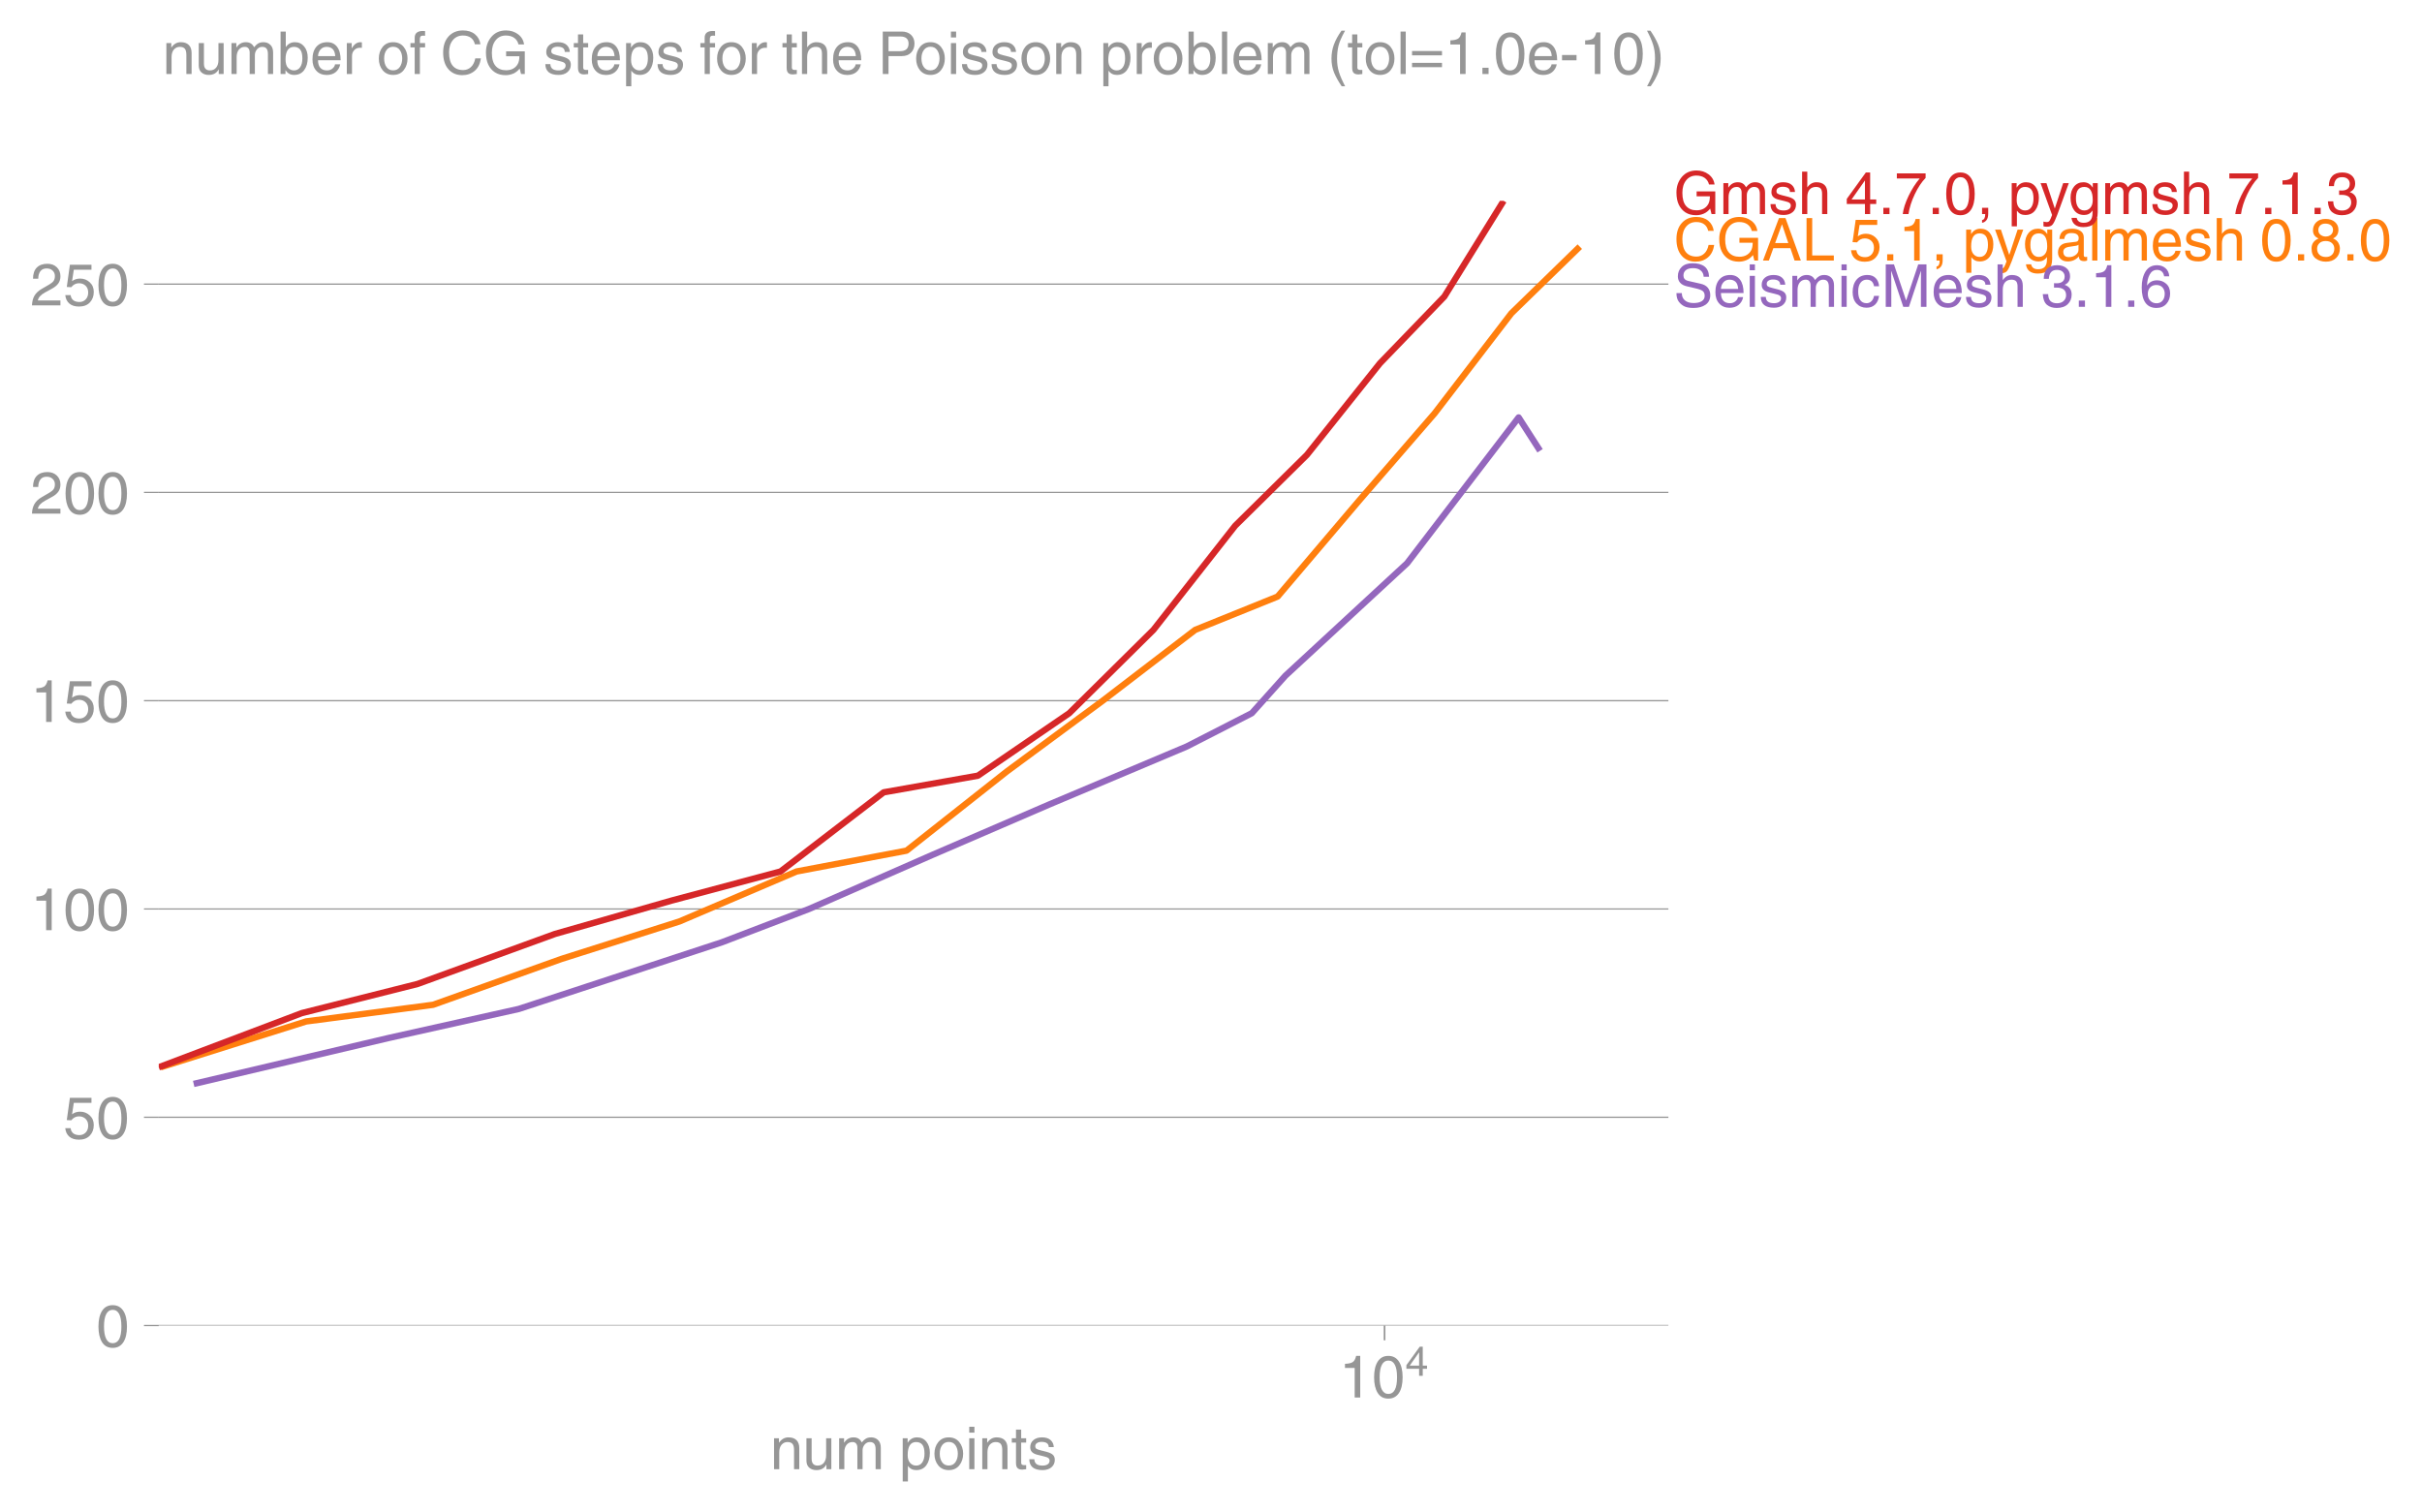
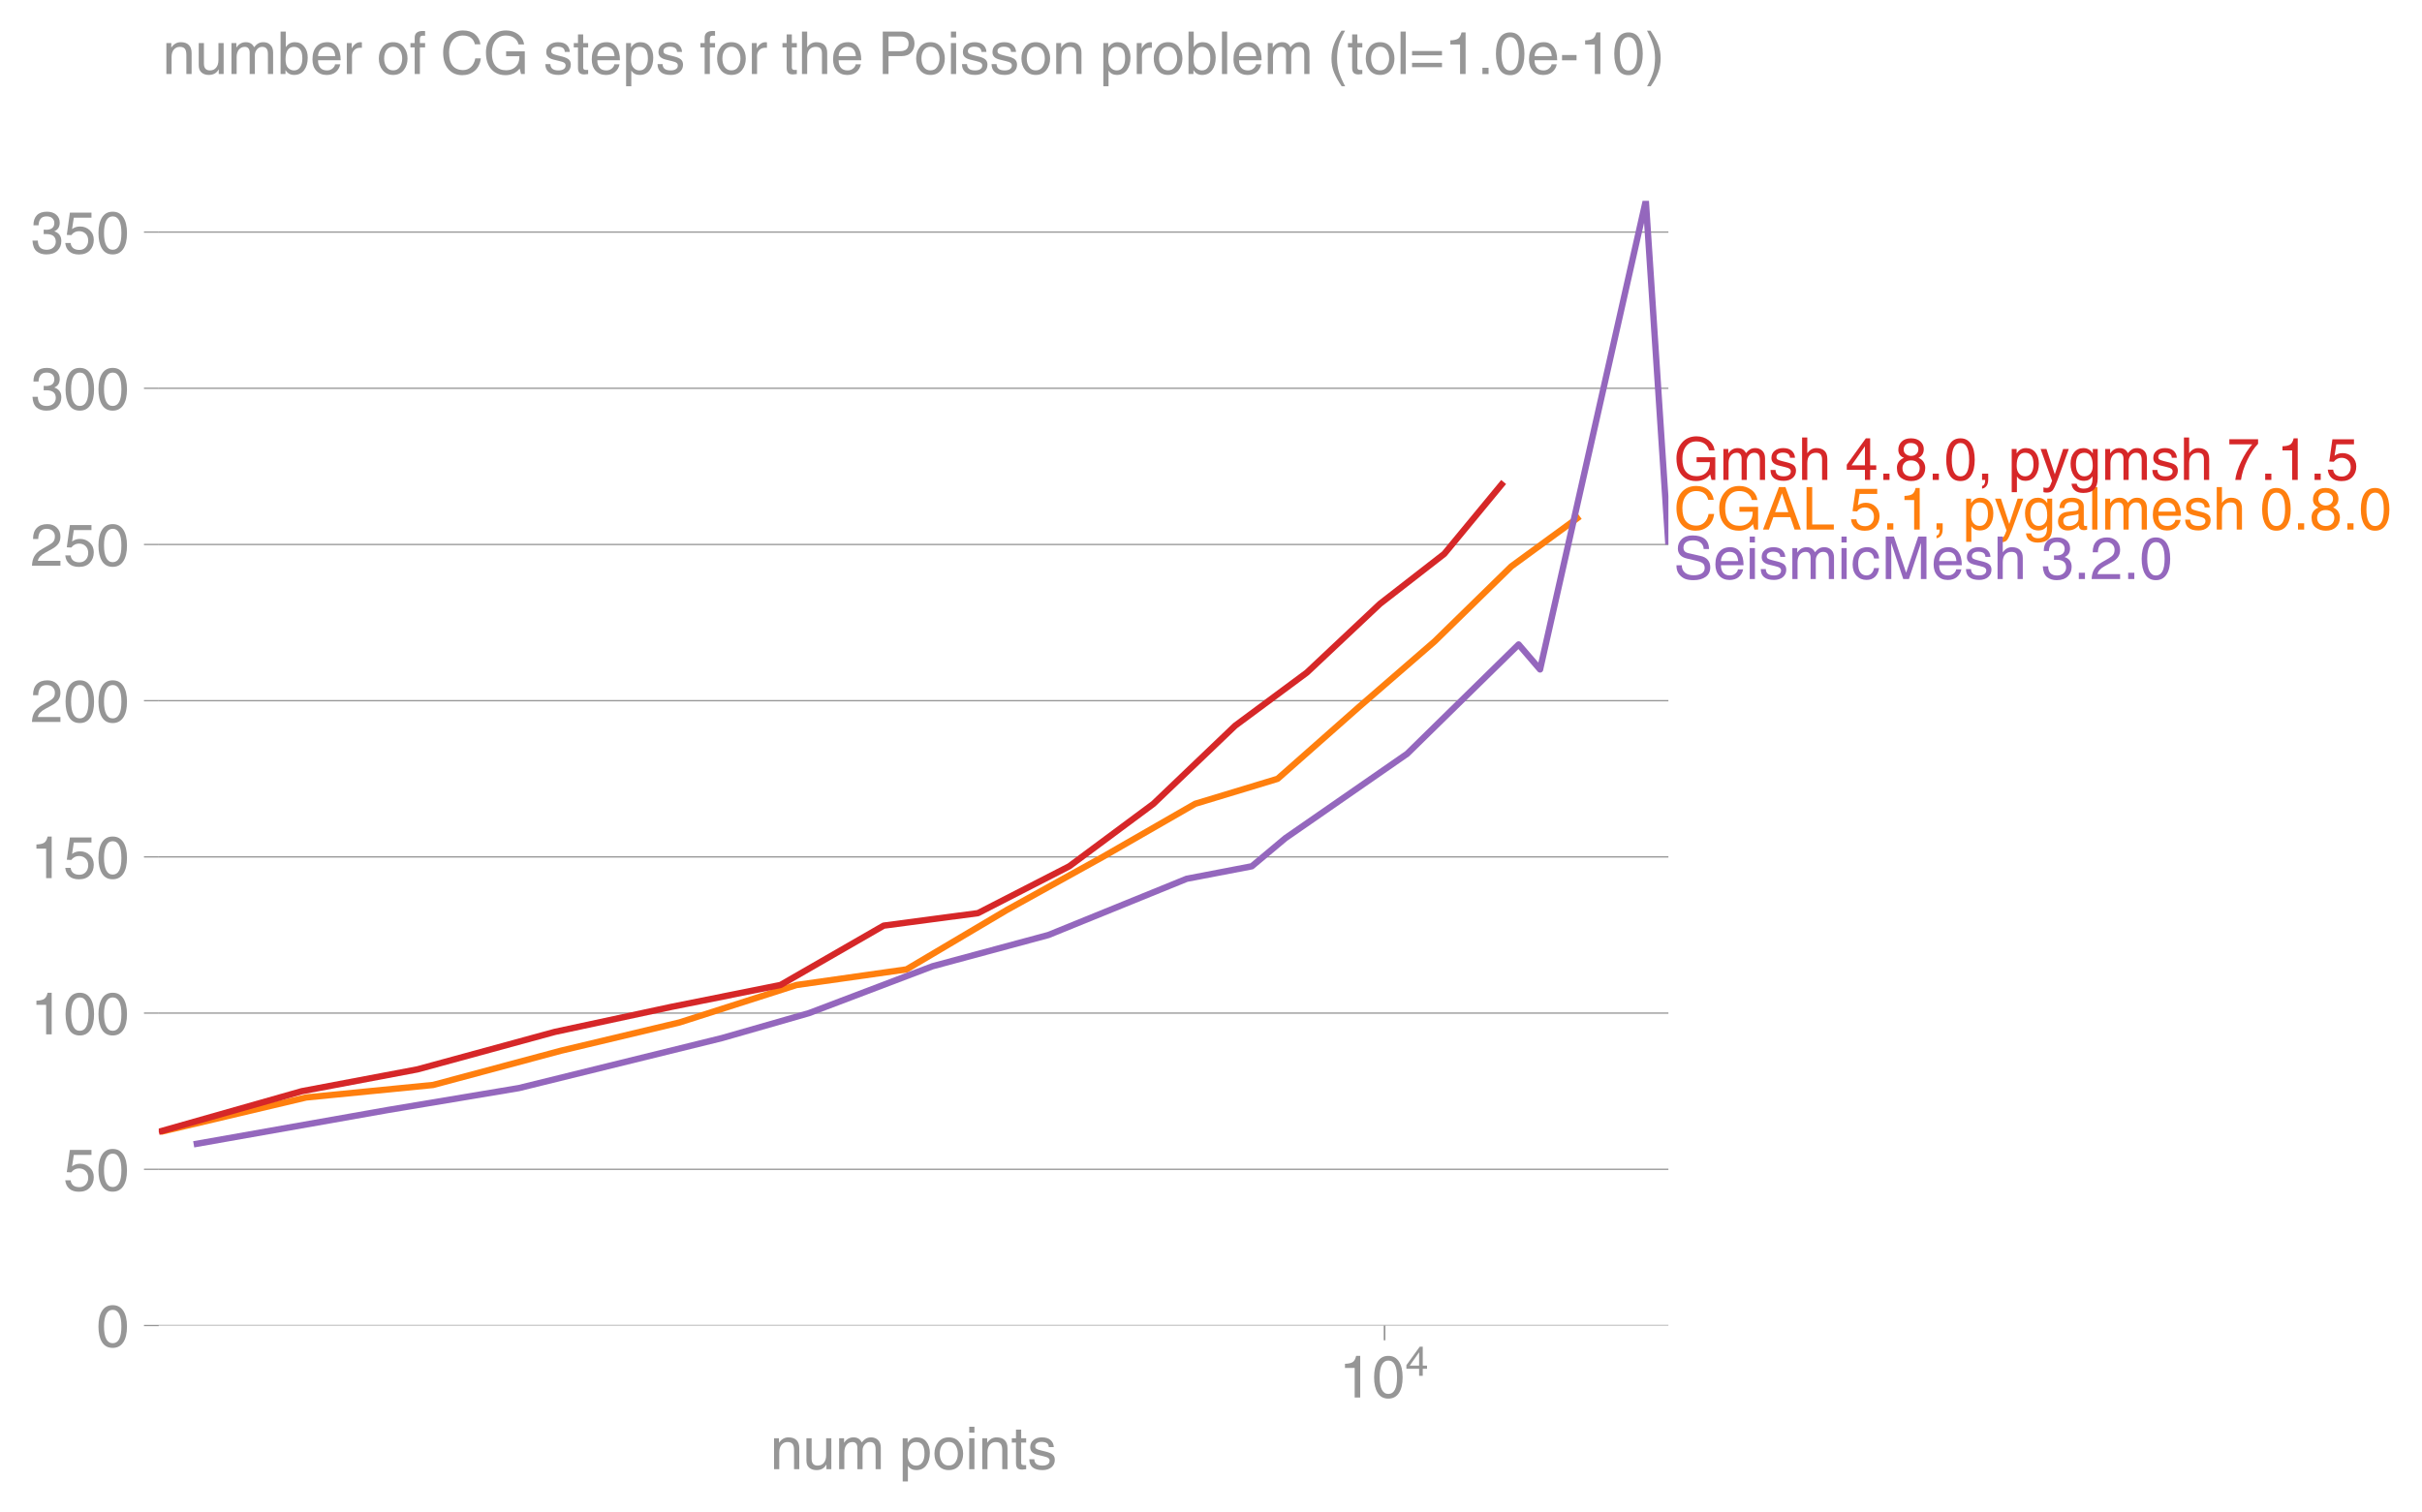
<svg xmlns="http://www.w3.org/2000/svg" xmlns:xlink="http://www.w3.org/1999/xlink" height="476.965" viewBox="0 0 572.948 357.724" width="763.931">
  <defs>
    <style>*{stroke-linecap:butt;stroke-linejoin:round}</style>
  </defs>
  <g id="figure_1">
    <path d="M0 357.724h572.948V0H0z" fill="none" id="patch_1" />
    <g id="axes_1">
      <path d="M37.556 313.628h357.12V47.516H37.556z" fill="none" id="patch_2" />
      <g id="matplotlib.axis_1">
        <g id="xtick_1">
          <g id="line2d_1">
            <defs>
-               <path d="M0 0v3.5" id="mc3a30d32ea" stroke="#969696" stroke-width=".4" />
-             </defs>
-             <use x="327.53" xlink:href="#mc3a30d32ea" y="313.628" fill="#969696" stroke="#969696" stroke-width=".4" />
+               <path d="M0 0v3.5" id="m6e10b281c5" stroke="#969696" stroke-width=".4" />
+             </defs>
+             <use x="327.53" xlink:href="#m6e10b281c5" y="313.628" fill="#969696" stroke="#969696" stroke-width=".4" />
          </g>
          <g transform="matrix(.14 0 0 -.14 316.75 330.678)" fill="#969696" id="text_1">
            <defs>
              <path d="M35.89 0h-9.374v49.906H10.109v6.985q8.594.28 12.782 2.75Q27.094 62.109 29 70.313h6.89z" id="HelveticaWorld-Regular-49" />
              <path d="M42.484 34.188q0 14.109-3.734 21.156-3.734 7.062-10.969 7.062-7.078 0-10.89-7.062-3.797-7.047-3.797-21.157 0-13.671 3.75-20.937Q20.609 6 27.78 6q7.235 0 10.969 7 3.734 7.016 3.734 21.188zm9.422 0q0-17.297-6.25-26.704-6.25-9.39-17.875-9.39-12.062 0-18.062 9.734-6 9.75-6 26.36 0 17.03 6.14 26.578 6.157 9.547 17.922 9.547 11.625 0 17.875-9.5t6.25-26.626z" id="HelveticaWorld-Regular-48" />
              <path d="M10.594 24.703h22.61v31.89h-.188zM42 17.093V0h-8.797v17.094H2.484v8.593L34.72 70.314H42v-45.61h10.297v-7.61z" id="HelveticaWorld-Regular-52" />
            </defs>
            <use transform="translate(0 .173)" xlink:href="#HelveticaWorld-Regular-49" />
            <use transform="translate(55.615 .173)" xlink:href="#HelveticaWorld-Regular-48" />
            <use transform="matrix(.7 0 0 .7 112.146 36.781)" xlink:href="#HelveticaWorld-Regular-52" />
          </g>
        </g>
        <g transform="matrix(.14 0 0 -.14 182.189 347.625)" fill="#969696" id="text_2">
          <defs>
            <path d="M49.219 0h-8.844v32.172q0 7.422-2.594 10.578-2.578 3.156-8.578 3.156-5.906 0-9.875-4.5-3.953-4.484-3.953-12.89V0H6.594v52.297h8.297v-7.375h.203q6.203 8.89 15.812 8.89 8.89 0 13.594-4.718 4.719-4.703 4.719-13.5z" id="HelveticaWorld-Regular-110" />
            <path d="M6.11 52.297h8.78V17.578q0-5.765 2.61-8.625Q20.125 6.11 25 6.11q6.781 0 10.594 4.797 3.812 4.813 3.812 12.578v28.813h8.782V0H39.89v7.625l-.188.188q-4.984-9.329-16.61-9.329-7.515 0-12.25 4.094Q6.11 6.688 6.11 14.703z" id="HelveticaWorld-Regular-117" />
            <path d="M6.594 52.297h8.297v-7.375h.203q5.906 8.89 15.812 8.89 9.813 0 13.922-8.5 3.75 4.594 7.266 6.547 3.515 1.953 8.703 1.953 6.781 0 11.484-4.453Q77 44.922 77 36.187V0h-8.781v33.797q0 6.094-2.297 9.094-2.297 3.015-7.422 3.015-5.172 0-8.75-4.203-3.563-4.203-3.563-9.812V0h-8.78v36.188q0 4.53-2.11 7.124-2.094 2.594-6.094 2.594-6.297 0-10.062-4.687-3.766-4.688-3.766-12.703V0H6.594z" id="HelveticaWorld-Regular-109" />
            <path d="M14.984 23.688q0-8.407 4.094-13 4.11-4.579 10.219-4.579 6.687 0 10.39 5.438 3.72 5.453 3.72 14.765 0 10.22-3.563 14.907-3.563 4.687-10.735 4.687-6.984 0-10.562-5.5-3.563-5.5-3.563-16.718zm-8.39 28.609h8.297v-7.375h.203q5.61 8.89 15.625 8.89 10.11 0 15.937-7.359 5.828-7.344 5.828-18.766 0-12.796-5.953-21Q40.578-1.515 29.5-1.515q-9.094 0-13.922 7.032h-.203v-26.22H6.594z" id="HelveticaWorld-Regular-112" />
            <path d="M12.703 26.219q0-8.735 3.953-14.375 3.953-5.64 11.219-5.64 7.531 0 11.438 5.905 3.906 5.907 3.906 14.11 0 8.297-3.907 14.078-3.906 5.797-11.437 5.797-6.969 0-11.078-5.453-4.094-5.438-4.094-14.422zm-8.984 0q0 11.672 6.484 19.625 6.5 7.968 17.672 7.968 11.438 0 17.875-8.062 6.453-8.047 6.453-19.531 0-11.516-6.406-19.625-6.39-8.11-17.922-8.11-11.078 0-17.625 7.86-6.531 7.86-6.531 19.875z" id="HelveticaWorld-Regular-111" />
            <path d="M6.594 61.813v9.968h8.781v-9.969zM15.375 0H6.594v52.297h8.781z" id="HelveticaWorld-Regular-105" />
            <path d="M17.188 45.016V10.984q0-2 1.093-3.046 1.11-1.047 3.938-1.047h3.375V0Q20.797-.688 19-.688q-5.516 0-8.063 2.641-2.53 2.64-2.53 8.547v34.516H1.311v7.28h7.094v14.595h8.781V52.297h8.407v-7.281z" id="HelveticaWorld-Regular-116" />
            <path d="M36.078 37.406q-.187 4.688-3.344 6.735-3.14 2.047-9.047 2.047-4.296 0-7.359-1.907-3.047-1.89-3.047-5.468 0-2.829 1.797-4.172 1.813-1.344 7.828-2.86l8.688-2.187q7.906-2 11.297-5.11 3.406-3.093 3.406-8.656 0-7.719-5.64-12.531-5.641-4.813-15.063-4.813-11 0-16.64 4.563-5.626 4.578-5.735 13.75h8.5q.203-5.422 3.594-8.063 3.39-2.625 10.171-2.625 5.516 0 8.766 2.188 3.25 2.203 3.25 6.11 0 2.78-2.11 4.437-2.093 1.672-8.296 3.078l-10.203 2.5q-6.203 1.562-9.157 4.656-2.953 3.094-2.953 8.031 0 7.72 5.516 12.203 5.531 4.5 14.406 4.5 9.485 0 14.531-4.624 5.047-4.61 5.344-11.782z" id="HelveticaWorld-Regular-115" />
          </defs>
          <use xlink:href="#HelveticaWorld-Regular-110" />
          <use x="55.176" xlink:href="#HelveticaWorld-Regular-117" />
          <use x="109.961" xlink:href="#HelveticaWorld-Regular-109" />
          <use x="192.969" xlink:href="#HelveticaWorld-Regular-32" />
          <use x="217.383" xlink:href="#HelveticaWorld-Regular-112" />
          <use x="273.877" xlink:href="#HelveticaWorld-Regular-111" />
          <use x="329.785" xlink:href="#HelveticaWorld-Regular-105" />
          <use x="351.807" xlink:href="#HelveticaWorld-Regular-110" />
          <use x="406.982" xlink:href="#HelveticaWorld-Regular-116" />
          <use x="434.668" xlink:href="#HelveticaWorld-Regular-115" />
        </g>
      </g>
      <g id="matplotlib.axis_2">
        <g id="ytick_1">
-           <path clip-path="url(#p30afe7ada8)" d="M37.556 313.628h357.12" fill="none" stroke="#969696" stroke-linecap="square" stroke-width=".3" id="line2d_2" />
+           <path clip-path="url(#pd8ef048b2c)" d="M37.556 313.628h357.12" fill="none" stroke="#969696" stroke-linecap="square" stroke-width=".3" id="line2d_2" />
          <g id="line2d_3">
            <defs>
-               <path d="M0 0h-3.5" id="m8f96b3109e" stroke="#969696" stroke-width=".3" />
-             </defs>
-             <use x="37.556" xlink:href="#m8f96b3109e" y="313.628" fill="#969696" stroke="#969696" stroke-width=".3" />
+               <path d="M0 0h-3.5" id="m577dd1bb23" stroke="#969696" stroke-width=".3" />
+             </defs>
+             <use x="37.556" xlink:href="#m577dd1bb23" y="313.628" fill="#969696" stroke="#969696" stroke-width=".3" />
          </g>
          <use xlink:href="#HelveticaWorld-Regular-48" transform="matrix(.14 0 0 -.14 22.77 318.653)" fill="#969696" id="text_3" />
        </g>
        <g id="ytick_2">
-           <path clip-path="url(#p30afe7ada8)" d="M37.556 264.348h357.12" fill="none" stroke="#969696" stroke-linecap="square" stroke-width=".3" id="line2d_4" />
-           <use x="37.556" xlink:href="#m8f96b3109e" y="264.348" fill="#969696" stroke="#969696" stroke-width=".3" id="line2d_5" />
-           <g transform="matrix(.14 0 0 -.14 14.985 269.373)" fill="#969696" id="text_4">
+           <path clip-path="url(#pd8ef048b2c)" d="M37.556 276.668h357.12" fill="none" stroke="#969696" stroke-linecap="square" stroke-width=".3" id="line2d_4" />
+           <use x="37.556" xlink:href="#m577dd1bb23" y="276.668" fill="#969696" stroke="#969696" stroke-width=".3" id="line2d_5" />
+           <g transform="matrix(.14 0 0 -.14 14.985 281.693)" fill="#969696" id="text_4">
            <defs>
              <path d="M14.703 40.922q5.813 4.39 13.625 4.39 9.469 0 16.281-6.296 6.813-6.297 6.813-16.22 0-10.78-6.578-17.796-6.563-7-18.422-7-10.313 0-16.266 5.047Q4.203 8.109 3.22 17.39h9.094q.671-5.672 4.437-8.672 3.766-3 10.453-3 6.485 0 10.64 4.484Q42 14.703 42 21.688q0 7.125-4.36 11.421-4.343 4.297-11.218 4.297-7.813 0-13.047-6.687l-7.563.39 5.266 37.594h36.438v-8.5H17.672z" id="HelveticaWorld-Regular-53" />
            </defs>
            <use xlink:href="#HelveticaWorld-Regular-53" />
            <use x="55.615" xlink:href="#HelveticaWorld-Regular-48" />
          </g>
        </g>
        <g id="ytick_3">
-           <path clip-path="url(#p30afe7ada8)" d="M37.556 215.068h357.12" fill="none" stroke="#969696" stroke-linecap="square" stroke-width=".3" id="line2d_6" />
-           <use x="37.556" xlink:href="#m8f96b3109e" y="215.068" fill="#969696" stroke="#969696" stroke-width=".3" id="line2d_7" />
-           <g transform="matrix(.14 0 0 -.14 7.2 220.093)" fill="#969696" id="text_5">
+           <path clip-path="url(#pd8ef048b2c)" d="M37.556 239.708h357.12" fill="none" stroke="#969696" stroke-linecap="square" stroke-width=".3" id="line2d_6" />
+           <use x="37.556" xlink:href="#m577dd1bb23" y="239.708" fill="#969696" stroke="#969696" stroke-width=".3" id="line2d_7" />
+           <g transform="matrix(.14 0 0 -.14 7.2 244.733)" fill="#969696" id="text_5">
            <use xlink:href="#HelveticaWorld-Regular-49" />
            <use x="55.615" xlink:href="#HelveticaWorld-Regular-48" />
            <use x="111.23" xlink:href="#HelveticaWorld-Regular-48" />
          </g>
        </g>
        <g id="ytick_4">
-           <path clip-path="url(#p30afe7ada8)" d="M37.556 165.788h357.12" fill="none" stroke="#969696" stroke-linecap="square" stroke-width=".3" id="line2d_8" />
-           <use x="37.556" xlink:href="#m8f96b3109e" y="165.788" fill="#969696" stroke="#969696" stroke-width=".3" id="line2d_9" />
-           <g transform="matrix(.14 0 0 -.14 7.2 170.813)" fill="#969696" id="text_6">
+           <path clip-path="url(#pd8ef048b2c)" d="M37.556 202.748h357.12" fill="none" stroke="#969696" stroke-linecap="square" stroke-width=".3" id="line2d_8" />
+           <use x="37.556" xlink:href="#m577dd1bb23" y="202.748" fill="#969696" stroke="#969696" stroke-width=".3" id="line2d_9" />
+           <g transform="matrix(.14 0 0 -.14 7.2 207.773)" fill="#969696" id="text_6">
            <use xlink:href="#HelveticaWorld-Regular-49" />
            <use x="55.615" xlink:href="#HelveticaWorld-Regular-53" />
            <use x="111.23" xlink:href="#HelveticaWorld-Regular-48" />
          </g>
        </g>
        <g id="ytick_5">
-           <path clip-path="url(#p30afe7ada8)" d="M37.556 116.508h357.12" fill="none" stroke="#969696" stroke-linecap="square" stroke-width=".3" id="line2d_10" />
-           <use x="37.556" xlink:href="#m8f96b3109e" y="116.508" fill="#969696" stroke="#969696" stroke-width=".3" id="line2d_11" />
-           <g transform="matrix(.14 0 0 -.14 7.2 121.533)" fill="#969696" id="text_7">
+           <path clip-path="url(#pd8ef048b2c)" d="M37.556 165.788h357.12" fill="none" stroke="#969696" stroke-linecap="square" stroke-width=".3" id="line2d_10" />
+           <use x="37.556" xlink:href="#m577dd1bb23" y="165.788" fill="#969696" stroke="#969696" stroke-width=".3" id="line2d_11" />
+           <g transform="matrix(.14 0 0 -.14 7.2 170.813)" fill="#969696" id="text_7">
            <defs>
              <path d="M4.39 45.125q0 12.39 6.391 18.781 6.406 6.407 17.938 6.407 9.656 0 15.812-5.86 6.157-5.86 6.157-15.14 0-7.22-3.547-12.188-3.532-4.953-10.422-8.703l-12.11-6.64Q13.922 15.921 12.5 8.296h38.188V0H2.593q.39 9.906 4.297 16.5 3.906 6.594 12.203 11.375l12.593 7.328q5.032 2.89 7.329 5.984 2.297 3.094 2.297 8.516 0 5.375-3.766 9.031-3.75 3.672-10.156 3.672-7.078 0-10.594-4.672-3.516-4.656-3.61-12.609z" id="HelveticaWorld-Regular-50" />
            </defs>
            <use xlink:href="#HelveticaWorld-Regular-50" />
            <use x="55.615" xlink:href="#HelveticaWorld-Regular-48" />
            <use x="111.23" xlink:href="#HelveticaWorld-Regular-48" />
          </g>
        </g>
        <g id="ytick_6">
-           <path clip-path="url(#p30afe7ada8)" d="M37.556 67.228h357.12" fill="none" stroke="#969696" stroke-linecap="square" stroke-width=".3" id="line2d_12" />
-           <use x="37.556" xlink:href="#m8f96b3109e" y="67.228" fill="#969696" stroke="#969696" stroke-width=".3" id="line2d_13" />
-           <g transform="matrix(.14 0 0 -.14 7.2 72.253)" fill="#969696" id="text_8">
+           <path clip-path="url(#pd8ef048b2c)" d="M37.556 128.828h357.12" fill="none" stroke="#969696" stroke-linecap="square" stroke-width=".3" id="line2d_12" />
+           <use x="37.556" xlink:href="#m577dd1bb23" y="128.828" fill="#969696" stroke="#969696" stroke-width=".3" id="line2d_13" />
+           <g transform="matrix(.14 0 0 -.14 7.2 133.853)" fill="#969696" id="text_8">
            <use xlink:href="#HelveticaWorld-Regular-50" />
            <use x="55.615" xlink:href="#HelveticaWorld-Regular-53" />
            <use x="111.23" xlink:href="#HelveticaWorld-Regular-48" />
          </g>
        </g>
-       </g>
-       <path clip-path="url(#p30afe7ada8)" d="M37.997 252.521l34.433-10.842 30.028-3.942 30.345-10.842 27.923-8.87 27.704-11.827 26.024-4.928 23.714-18.727 22.702-16.755 21.862-16.755 19.506-7.885 19.243-22.669 17.91-20.697 18.14-23.655 16.186-15.77" fill="none" stroke="#ff7f0e" stroke-linecap="square" stroke-width="1.5" id="line2d_14" />
-       <path clip-path="url(#p30afe7ada8)" d="M37.556 252.521l33.835-12.813 27.396-6.899 32.491-11.827 27.548-7.885 25.81-6.9 24.404-18.726 22.302-3.942 21.606-14.784 19.912-19.712 19.332-24.64 16.96-16.755 17.29-21.683 15.218-15.77 14.04-22.669" fill="none" stroke="#d62728" stroke-linecap="square" stroke-width="1.5" id="line2d_15" />
-       <path clip-path="url(#p30afe7ada8)" d="M45.821 256.463l46-10.841 30.914-6.9 48.031-15.769 20.62-7.885 29.216-12.813 27.409-11.827 32.715-13.798 15.406-7.885 7.946-8.87 28.791-26.612 26.378-34.496 5.07 7.885m30.359-38.438" fill="none" stroke="#9467bd" stroke-linecap="square" stroke-width="1.5" id="line2d_16" />
-       <g transform="matrix(.14 0 0 -.14 395.965 61.646)" fill="#ff7f0e" id="text_9">
+         <g id="ytick_7">
+           <path clip-path="url(#pd8ef048b2c)" d="M37.556 91.868h357.12" fill="none" stroke="#969696" stroke-linecap="square" stroke-width=".3" id="line2d_14" />
+           <use x="37.556" xlink:href="#m577dd1bb23" y="91.868" fill="#969696" stroke="#969696" stroke-width=".3" id="line2d_15" />
+           <g transform="matrix(.14 0 0 -.14 7.2 96.893)" fill="#969696" id="text_9">
+             <defs>
+               <path d="M22.406 39.984q2.203-.187 4.594-.187 6.203 0 9.781 2.86 3.594 2.859 3.594 8.656 0 4.687-3.344 7.89-3.343 3.203-9.64 3.203-6.985 0-10.235-4.11-3.234-4.093-3.437-10.983h-8.64q0 10.984 5.765 16.984 5.765 6.016 16.937 6.016 9.922 0 15.828-5.11 5.907-5.094 5.907-13.39 0-10.704-9.032-14.5v-.204q11.72-4 11.72-16.406 0-9.906-6.595-16.265-6.593-6.344-18.703-6.344-9.906 0-16.312 5.203Q4.204 8.5 3.422 21.484H12.5q.203-8.109 4-11.797Q20.313 6 27.484 6q6.938 0 11.141 3.86 4.203 3.859 4.203 9.718 0 6.406-4.016 9.672-4 3.266-12.39 3.266-2 0-4.016-.094z" id="HelveticaWorld-Regular-51" />
+             </defs>
+             <use xlink:href="#HelveticaWorld-Regular-51" />
+             <use x="55.615" xlink:href="#HelveticaWorld-Regular-48" />
+             <use x="111.23" xlink:href="#HelveticaWorld-Regular-48" />
+           </g>
+         </g>
+         <g id="ytick_8">
+           <path clip-path="url(#pd8ef048b2c)" d="M37.556 54.908h357.12" fill="none" stroke="#969696" stroke-linecap="square" stroke-width=".3" id="line2d_16" />
+           <use x="37.556" xlink:href="#m577dd1bb23" y="54.908" fill="#969696" stroke="#969696" stroke-width=".3" id="line2d_17" />
+           <g transform="matrix(.14 0 0 -.14 7.2 59.933)" fill="#969696" id="text_10">
+             <use xlink:href="#HelveticaWorld-Regular-51" />
+             <use x="55.615" xlink:href="#HelveticaWorld-Regular-53" />
+             <use x="111.23" xlink:href="#HelveticaWorld-Regular-48" />
+           </g>
+         </g>
+       </g>
+       <path clip-path="url(#pd8ef048b2c)" d="M37.997 267.798l34.433-8.131 30.028-2.957 30.345-8.131 27.923-6.653 27.704-8.87 26.024-3.697 23.714-14.044 22.702-12.567 21.862-12.566 19.506-5.914 19.243-17.001 17.91-15.524 18.14-17.74 16.186-11.828" fill="none" stroke="#ff7f0e" stroke-linecap="square" stroke-width="1.5" id="line2d_18" />
+       <path clip-path="url(#pd8ef048b2c)" d="M37.556 267.798l33.835-9.61 27.396-5.174 32.491-8.87 27.548-5.914 25.81-5.175 24.404-14.044 22.302-2.957 21.606-11.088 19.912-14.784 19.332-18.48 16.96-12.567 17.29-16.262 15.218-11.827 14.04-17.002" fill="none" stroke="#d62728" stroke-linecap="square" stroke-width="1.5" id="line2d_19" />
+       <path clip-path="url(#pd8ef048b2c)" d="M45.821 270.755l46-8.132 30.914-5.174 48.031-11.827 20.62-5.914 29.216-11.088 27.409-7.392 32.715-13.305 15.406-2.957 7.946-6.653 28.791-19.958 26.378-25.872 5.07 5.913 25.016-110.88 5.343 81.312" fill="none" stroke="#9467bd" stroke-linecap="square" stroke-width="1.5" id="line2d_20" />
+       <g transform="matrix(.14 0 0 -.14 395.965 125.3)" fill="#ff7f0e" id="text_11">
        <defs>
          <path d="M58.016 50.203q-1.625 7.313-6.782 11.094-5.14 3.797-13.343 3.797-10.594 0-17.047-7.703-6.438-7.688-6.438-20.766 0-15.14 6.094-22.547 6.11-7.39 17.688-7.39 7.609 0 13.093 5.046 5.5 5.063 7.407 14.688h9.421Q66.22 12.594 57.625 5.344t-20.906-7.25q-14.703 0-23.516 10.11Q4.391 18.311 4.391 36.28q0 17.328 9.203 27.36 9.203 10.047 24.297 10.047 12.5 0 20.265-6.454 7.766-6.437 9.235-17.03z" id="HelveticaWorld-Regular-67" />
          <path d="M38.484 38.375h31.532V0h-6.297l-2.344 9.281Q56.781 3.421 50.578.75q-6.187-2.656-12.875-2.656-10.797 0-18.047 4.703-7.25 4.719-11.265 13.015-4 8.313-4 20.72 0 15.468 9.203 26.312 9.203 10.843 24.781 10.843 11.625 0 20.313-6.5Q67.39 60.688 68.796 50h-9.375q-1.703 7.078-7.219 11.078-5.516 4.016-14.312 4.016-10.594 0-17.047-7.985-6.438-7.984-6.438-21.125 0-15.28 6.39-22.437Q27.204 6.39 38.282 6.39q7.235 0 12.235 2.859 5 2.86 7.687 7.766 2.688 4.906 2.688 13.062H38.484z" id="HelveticaWorld-Regular-71" />
          <path d="M44 29.5L33.406 61.078h-.203L21.687 29.5zm-25.297-8.594L11.188 0h-9.97l27 71.781h10.985L65.187 0H54.594l-7.078 20.906z" id="HelveticaWorld-Regular-65" />
          <path d="M17.672 8.594h36.531V0H8.11v71.781h9.563z" id="HelveticaWorld-Regular-76" />
          <path d="M19.094 0H8.687v10.594h10.407z" id="HelveticaWorld-Regular-46" />
          <path d="M8.688 10.594h10.406V.78q0-7.422-3.078-11.172-3.078-3.765-7.328-4.312v4.594Q14.015-9.422 14.015 0H8.687z" id="HelveticaWorld-Regular-44" />
          <path d="M39.016 52.297h9.562L29.891.984q-.5-1.375-.985-2.593-4.25-11.329-7.328-15.547-3.078-4.235-9.953-4.235-3.61 0-5.906.782v8.015q2.484-.89 5.468-.89 3.22 0 4.704 2.03 1.5 2.032 4.421 9.938L.875 52.297h9.922L24.812 9.719H25z" id="HelveticaWorld-Regular-121" />
          <path d="M12.984 26.313q0-9.61 3.813-14.907Q20.609 6.11 27.094 6.11q6.312 0 10.312 4.579 4 4.593 4 13 0 11.03-3.5 16.625-3.484 5.593-10.61 5.593-7.171 0-10.75-4.765-3.562-4.766-3.562-14.828zM49.812 2.983q0-12.609-6.062-18.797-6.047-6.203-18.266-6.203-8.78 0-13.984 4.047Q6.297-13.922 5.516-6.39h8.796q.672-3.812 3.532-6.062 2.86-2.25 8.281-2.25 7.375 0 11.125 3.969 3.766 3.953 3.766 12.828v3.719h-.188q-4.937-7.329-13.922-7.329-11.187 0-17.093 8.25-5.907 8.25-5.907 20.953 0 11.625 5.953 18.875 5.97 7.25 15.829 7.25 9.906 0 15.625-8.89h.187v7.375h8.313z" id="HelveticaWorld-Regular-103" />
          <path d="M38.375 26.703q-.969-1.015-3.828-1.656-2.86-.625-10.672-1.656-5.766-.688-8.469-2.844-2.703-2.14-2.703-5.656 0-4.297 2.281-6.688 2.297-2.39 7.329-2.39 6.296 0 11.171 3.578 4.891 3.593 4.891 8.718zM6.203 36.375q.297 8.844 5.734 13.14 5.454 4.297 15.844 4.297 8.297 0 13.907-3.765 5.624-3.75 5.624-10.844V9.078Q47.313 6 50.094 6q1.125 0 2.89.39V0Q50.594-.984 48-.984q-4.5 0-6.703 1.921-2.188 1.938-2.281 6.047-7.516-8.5-18.891-8.5-7.422 0-11.922 4.204Q3.72 6.89 3.72 13.624q0 6.89 3.906 11.125Q11.531 29 19 29.89l15.516 1.891q4.203.64 4.203 6.203 0 4.11-3.047 6.297-3.047 2.203-9.25 2.203-5.516 0-8.485-2.437-2.953-2.438-3.53-7.672z" id="HelveticaWorld-Regular-97" />
          <path d="M15.375 0H6.594v71.781h8.781z" id="HelveticaWorld-Regular-108" />
          <path d="M42.484 30.328q-.687 8.485-4.5 12.031-3.797 3.547-10.109 3.547-6.39 0-10.328-4.5-3.922-4.484-4.172-11.078zm8.391-13.922q-1.453-8.11-7.953-13.422-5.719-4.5-15.047-4.593-10.984.093-17.438 7.203Q4 12.704 4 24.704q0 13.78 6.64 21.437 6.641 7.672 18.47 7.672 10.593 0 16.546-7.922 5.953-7.907 5.953-22.594H13.375q0-8.203 3.813-12.703Q21 6.109 28.608 6.109q5.375 0 9.235 3.235 3.86 3.25 4.25 7.062z" id="HelveticaWorld-Regular-101" />
          <path d="M49.219 0h-8.844v34.188q0 6.296-2.438 9-2.437 2.718-7.953 2.718-6.797 0-10.703-4.406-3.906-4.39-3.906-12.984V0H6.594v71.781h8.781V45.312h.203q6 8.5 15.328 8.5 8.594 0 13.453-4.5 4.86-4.484 4.86-13.718z" id="HelveticaWorld-Regular-104" />
          <path d="M27.594 40.578q5.422 0 8.953 3.094 3.547 3.11 3.547 8.234 0 4.594-3.407 7.547-3.39 2.953-9.687 2.953-5.61 0-8.672-3.11-3.047-3.093-3.047-7.874 0-5.125 3.813-7.984 3.812-2.86 8.5-2.86zm.093-7.562q-6.78 0-10.64-3.766-3.86-3.766-3.86-9.234 0-6.297 3.907-10.157Q21 6 28.219 6q6.406 0 10.234 3.86 3.828 3.859 3.828 10.265 0 5.469-3.828 9.172-3.828 3.719-10.766 3.719zM49.22 52.203q0-10.594-9.032-14.797 6.204-2.781 8.86-7.36 2.656-4.562 2.656-9.733 0-10.016-6.453-16.125-6.438-6.094-17.375-6.094-9.563 0-16.813 5.25-7.25 5.25-7.25 17.062 0 11.922 11.907 16.907-9.516 3.796-9.516 13.671 0 8.297 5.64 13.813 5.641 5.516 15.641 5.516 10.016 0 15.875-5.204 5.86-5.203 5.86-12.906z" id="HelveticaWorld-Regular-56" />
        </defs>
        <use xlink:href="#HelveticaWorld-Regular-67" />
        <use x="72.314" xlink:href="#HelveticaWorld-Regular-71" />
        <use x="149.414" xlink:href="#HelveticaWorld-Regular-65" />
        <use x="216.113" xlink:href="#HelveticaWorld-Regular-76" />
        <use x="271.729" xlink:href="#HelveticaWorld-Regular-32" />
        <use x="296.143" xlink:href="#HelveticaWorld-Regular-53" />
        <use x="351.758" xlink:href="#HelveticaWorld-Regular-46" />
        <use x="379.541" xlink:href="#HelveticaWorld-Regular-49" />
        <use x="435.156" xlink:href="#HelveticaWorld-Regular-44" />
        <use x="462.939" xlink:href="#HelveticaWorld-Regular-32" />
        <use x="487.354" xlink:href="#HelveticaWorld-Regular-112" />
        <use x="541.848" xlink:href="#HelveticaWorld-Regular-121" />
        <use x="589.457" xlink:href="#HelveticaWorld-Regular-103" />
        <use x="645.365" xlink:href="#HelveticaWorld-Regular-97" />
        <use x="700.297" xlink:href="#HelveticaWorld-Regular-108" />
        <use x="722.318" xlink:href="#HelveticaWorld-Regular-109" />
        <use x="805.326" xlink:href="#HelveticaWorld-Regular-101" />
        <use x="860.746" xlink:href="#HelveticaWorld-Regular-115" />
        <use x="910.746" xlink:href="#HelveticaWorld-Regular-104" />
        <use x="965.922" xlink:href="#HelveticaWorld-Regular-32" />
        <use x="990.336" xlink:href="#HelveticaWorld-Regular-48" />
        <use x="1045.951" xlink:href="#HelveticaWorld-Regular-46" />
        <use x="1073.734" xlink:href="#HelveticaWorld-Regular-56" />
        <use x="1129.35" xlink:href="#HelveticaWorld-Regular-46" />
        <use x="1157.133" xlink:href="#HelveticaWorld-Regular-48" />
      </g>
-       <g transform="matrix(.14 0 0 -.14 395.965 50.654)" fill="#d62728" id="text_10">
+       <g transform="matrix(.14 0 0 -.14 395.965 113.555)" fill="#d62728" id="text_12">
        <defs>
          <path d="M3.719 68.797h48.578v-7.719Q42.28 50.875 33.984 33.484 25.687 16.11 23.391 0h-9.672q1.469 13.281 9.719 30.531 8.25 17.266 18.953 29.672H3.719z" id="HelveticaWorld-Regular-55" />
-           <path d="M22.406 39.984q2.203-.187 4.594-.187 6.203 0 9.781 2.86 3.594 2.859 3.594 8.656 0 4.687-3.344 7.89-3.343 3.203-9.64 3.203-6.985 0-10.235-4.11-3.234-4.093-3.437-10.983h-8.64q0 10.984 5.765 16.984 5.765 6.016 16.937 6.016 9.922 0 15.828-5.11 5.907-5.094 5.907-13.39 0-10.704-9.032-14.5v-.204q11.72-4 11.72-16.406 0-9.906-6.595-16.265-6.593-6.344-18.703-6.344-9.906 0-16.312 5.203Q4.204 8.5 3.422 21.484H12.5q.203-8.109 4-11.797Q20.313 6 27.484 6q6.938 0 11.141 3.86 4.203 3.859 4.203 9.718 0 6.406-4.016 9.672-4 3.266-12.39 3.266-2 0-4.016-.094z" id="HelveticaWorld-Regular-51" />
        </defs>
        <use xlink:href="#HelveticaWorld-Regular-71" />
        <use x="77.1" xlink:href="#HelveticaWorld-Regular-109" />
        <use x="160.107" xlink:href="#HelveticaWorld-Regular-115" />
        <use x="210.107" xlink:href="#HelveticaWorld-Regular-104" />
        <use x="265.283" xlink:href="#HelveticaWorld-Regular-32" />
        <use x="289.697" xlink:href="#HelveticaWorld-Regular-52" />
        <use x="345.313" xlink:href="#HelveticaWorld-Regular-46" />
-         <use x="373.096" xlink:href="#HelveticaWorld-Regular-55" />
+         <use x="373.096" xlink:href="#HelveticaWorld-Regular-56" />
        <use x="428.711" xlink:href="#HelveticaWorld-Regular-46" />
        <use x="456.494" xlink:href="#HelveticaWorld-Regular-48" />
        <use x="512.109" xlink:href="#HelveticaWorld-Regular-44" />
        <use x="539.893" xlink:href="#HelveticaWorld-Regular-32" />
        <use x="564.307" xlink:href="#HelveticaWorld-Regular-112" />
        <use x="618.801" xlink:href="#HelveticaWorld-Regular-121" />
        <use x="666.41" xlink:href="#HelveticaWorld-Regular-103" />
        <use x="722.318" xlink:href="#HelveticaWorld-Regular-109" />
        <use x="805.326" xlink:href="#HelveticaWorld-Regular-115" />
        <use x="855.326" xlink:href="#HelveticaWorld-Regular-104" />
        <use x="910.502" xlink:href="#HelveticaWorld-Regular-32" />
        <use x="934.916" xlink:href="#HelveticaWorld-Regular-55" />
        <use x="990.531" xlink:href="#HelveticaWorld-Regular-46" />
        <use x="1018.314" xlink:href="#HelveticaWorld-Regular-49" />
        <use x="1073.93" xlink:href="#HelveticaWorld-Regular-46" />
-         <use x="1101.713" xlink:href="#HelveticaWorld-Regular-51" />
-       </g>
-       <g transform="matrix(.14 0 0 -.14 395.965 72.597)" fill="#9467bd" id="text_11">
+         <use x="1101.713" xlink:href="#HelveticaWorld-Regular-53" />
+       </g>
+       <g transform="matrix(.14 0 0 -.14 395.965 137.003)" fill="#9467bd" id="text_13">
        <defs>
          <path d="M50.39 50.781q-.296 6.844-5.109 10.719-4.797 3.875-12.656 3.875-7.922 0-12.172-3.25-4.234-3.234-4.234-9.344 0-3.265 1.843-5.61 1.86-2.343 6.641-3.468l20.516-4.687q8.297-1.813 12.297-6.875 4.015-5.047 4.015-12.313 0-10.64-7.812-16.187-7.813-5.547-20.313-5.547-9.531 0-15.031 2.437-5.484 2.453-9.734 7.766-4.25 5.328-4.25 14.89h9.093q0-8 5.313-12.406 5.328-4.39 14.5-4.39 8.89 0 13.844 3.156 4.953 3.156 4.953 8.953 0 5.281-2.953 7.89Q46.188 29 37.594 31l-15.469 3.625q-7.719 1.75-11.531 6.125Q6.78 45.125 6.78 51.516q0 9.672 6.516 15.922 6.531 6.25 18.203 6.25 13.172 0 20.328-5.5 7.156-5.485 7.688-17.407z" id="HelveticaWorld-Regular-83" />
          <path d="M39.594 34.719q-1.89 11.187-12.39 11.187-6.5 0-10.454-5.203-3.953-5.203-3.953-14.484 0-10.11 3.656-15.11 3.672-5 10.64-5 4.688 0 8.11 3.438 3.422 3.437 4.39 8.953h8.5q-1.312-9.703-6.859-14.86-5.547-5.156-14.328-5.156-10.297 0-16.89 7.047-6.594 7.063-6.594 19.172 0 13.281 6.594 21.188 6.593 7.922 18.5 7.922 8.687 0 13.843-5.204 5.157-5.203 5.735-13.89z" id="HelveticaWorld-Regular-99" />
          <path d="M67.484 0v42.39q0 .829.094 8.126t.094 9.78h-.281L47.312 0h-9.609L17.578 60.203h-.297q0-3.61.094-10.297.11-6.687.11-7.515V0H8.108v71.781h13.86L42.39 11.078h.28l20.313 60.703h13.922V0z" id="HelveticaWorld-Regular-77" />
-           <path d="M14.11 21.578q0-6.875 4.093-11.234Q22.313 6 28.906 6q6.297 0 10.032 4.438 3.734 4.453 3.734 11.687 0 6.297-3.688 10.547-3.687 4.25-10.468 4.25-6.594 0-10.5-4.156-3.907-4.157-3.907-11.188zM41.702 51.61q-.984 5.375-3.984 8.078-3 2.72-8.125 2.72-8.11 0-12.36-7.923-4.25-7.906-4.343-18.109l.203-.188q5.61 8.641 16.687 8.641 8.844 0 15.438-5.86 6.593-5.859 6.593-16.452 0-10.5-6.25-17.47-6.25-6.952-16.843-6.952-12.219 0-18.563 8.687-6.344 8.703-6.344 25.938 0 16.593 6.485 27.093 6.5 10.5 19.484 10.5 8.407 0 14.219-5.015 5.813-5 6.297-13.688z" id="HelveticaWorld-Regular-54" />
        </defs>
        <use xlink:href="#HelveticaWorld-Regular-83" />
        <use x="66.211" xlink:href="#HelveticaWorld-Regular-101" />
        <use x="121.631" xlink:href="#HelveticaWorld-Regular-105" />
        <use x="143.652" xlink:href="#HelveticaWorld-Regular-115" />
        <use x="193.652" xlink:href="#HelveticaWorld-Regular-109" />
        <use x="276.66" xlink:href="#HelveticaWorld-Regular-105" />
        <use x="298.682" xlink:href="#HelveticaWorld-Regular-99" />
        <use x="349.951" xlink:href="#HelveticaWorld-Regular-77" />
        <use x="434.961" xlink:href="#HelveticaWorld-Regular-101" />
        <use x="490.381" xlink:href="#HelveticaWorld-Regular-115" />
        <use x="540.381" xlink:href="#HelveticaWorld-Regular-104" />
        <use x="595.557" xlink:href="#HelveticaWorld-Regular-32" />
        <use x="619.971" xlink:href="#HelveticaWorld-Regular-51" />
        <use x="675.586" xlink:href="#HelveticaWorld-Regular-46" />
-         <use x="703.369" xlink:href="#HelveticaWorld-Regular-49" />
+         <use x="703.369" xlink:href="#HelveticaWorld-Regular-50" />
        <use x="758.984" xlink:href="#HelveticaWorld-Regular-46" />
-         <use x="786.768" xlink:href="#HelveticaWorld-Regular-54" />
-       </g>
-       <g transform="matrix(.14 0 0 -.14 38.434 17.516)" fill="#969696" id="text_12">
+         <use x="786.768" xlink:href="#HelveticaWorld-Regular-48" />
+       </g>
+       <g transform="matrix(.14 0 0 -.14 38.434 17.516)" fill="#969696" id="text_14">
        <defs>
          <path d="M43.406 26.313q0 10.5-3.718 15.046-3.704 4.547-10.579 4.547-6.984-.11-10.562-5.453Q14.984 35.11 14.984 25q0-10.297 4.297-14.594Q23.578 6.11 29.297 6.11q6.5 0 10.297 5.344 3.812 5.344 3.812 14.86zM6.594 0v71.781h8.781V45.703h.203q5.61 8.11 15.14 8.11 9.766 0 15.766-7.25t6-18.876q0-13.093-6.062-21.156Q40.375-1.516 29.5-1.516q-9.578 0-14.406 8.016h-.203V0z" id="HelveticaWorld-Regular-98" />
          <path d="M15.375 0H6.594v52.297h8.297v-8.688h.203q5.703 10.203 14.687 10.203 1.422 0 2.297-.296V44.39h-3.266q-5.906 0-9.671-4.016-3.766-4-3.766-9.953z" id="HelveticaWorld-Regular-114" />
          <path d="M17.188 45.016V0H8.405v45.016H1.22v7.28h7.187v8.985q0 5.907 3.578 8.703 3.594 2.813 10.032 2.813 2.203 0 3.968-.188v-7.906q-1.562.188-3.578.188-2.922 0-4.078-1.438-1.14-1.437-1.14-4.656v-6.5h8.796v-7.281z" id="HelveticaWorld-Regular-102" />
          <path d="M17.828 38.625H37.11q7.282 0 10.938 3.188 3.656 3.203 3.656 9.703 0 5.812-3.516 8.89-3.515 3.078-10.687 3.078H17.828zm0-38.625H8.11v71.781h32.266q9.625 0 15.484-5.594 5.86-5.593 5.86-14.578 0-9.328-5.672-15.312-5.656-5.969-15.672-5.969H17.828z" id="HelveticaWorld-Regular-80" />
          <path d="M29.781 73.297q-8.875-15.875-11.218-25.844-2.344-9.953-2.344-21.969 0-11.859 3.187-22.125Q22.61-6.89 29.891-20.703h-5.86Q15.72-8.593 11.25 2.187 6.781 12.985 6.781 26.125q0 12.36 4.047 23.563 4.063 11.203 12.86 23.609z" id="HelveticaWorld-Regular-40" />
          <path d="M54.594 31.578H4v7.328h50.594zm0-20H4v7.328h50.594z" id="HelveticaWorld-Regular-61" />
          <path d="M28.906 23.188H4.391v8.984h24.515z" id="HelveticaWorld-Regular-45" />
          <path d="M3.516-20.703q8.796 15.922 11.14 25.86Q17 15.093 17 27.093q0 11.922-3.156 22.172T3.422 73.296h5.765q8.391-12.109 12.86-22.905 4.469-10.797 4.469-23.875 0-12.407-4.063-23.61-4.047-11.203-12.828-23.61z" id="HelveticaWorld-Regular-41" />
        </defs>
        <use xlink:href="#HelveticaWorld-Regular-110" />
        <use x="55.176" xlink:href="#HelveticaWorld-Regular-117" />
        <use x="109.961" xlink:href="#HelveticaWorld-Regular-109" />
        <use x="192.969" xlink:href="#HelveticaWorld-Regular-98" />
        <use x="249.463" xlink:href="#HelveticaWorld-Regular-101" />
        <use x="304.883" xlink:href="#HelveticaWorld-Regular-114" />
        <use x="337.451" xlink:href="#HelveticaWorld-Regular-32" />
        <use x="361.865" xlink:href="#HelveticaWorld-Regular-111" />
        <use x="417.773" xlink:href="#HelveticaWorld-Regular-102" />
        <use x="445.459" xlink:href="#HelveticaWorld-Regular-32" />
        <use x="469.873" xlink:href="#HelveticaWorld-Regular-67" />
        <use x="542.188" xlink:href="#HelveticaWorld-Regular-71" />
        <use x="619.287" xlink:href="#HelveticaWorld-Regular-32" />
        <use x="643.701" xlink:href="#HelveticaWorld-Regular-115" />
        <use x="693.701" xlink:href="#HelveticaWorld-Regular-116" />
        <use x="721.387" xlink:href="#HelveticaWorld-Regular-101" />
        <use x="776.807" xlink:href="#HelveticaWorld-Regular-112" />
        <use x="833.301" xlink:href="#HelveticaWorld-Regular-115" />
        <use x="883.301" xlink:href="#HelveticaWorld-Regular-32" />
        <use x="907.715" xlink:href="#HelveticaWorld-Regular-102" />
        <use x="933.4" xlink:href="#HelveticaWorld-Regular-111" />
        <use x="989.309" xlink:href="#HelveticaWorld-Regular-114" />
        <use x="1021.877" xlink:href="#HelveticaWorld-Regular-32" />
        <use x="1046.291" xlink:href="#HelveticaWorld-Regular-116" />
        <use x="1073.977" xlink:href="#HelveticaWorld-Regular-104" />
        <use x="1129.152" xlink:href="#HelveticaWorld-Regular-101" />
        <use x="1184.572" xlink:href="#HelveticaWorld-Regular-32" />
        <use x="1208.986" xlink:href="#HelveticaWorld-Regular-80" />
        <use x="1269.76" xlink:href="#HelveticaWorld-Regular-111" />
        <use x="1325.668" xlink:href="#HelveticaWorld-Regular-105" />
        <use x="1347.689" xlink:href="#HelveticaWorld-Regular-115" />
        <use x="1397.689" xlink:href="#HelveticaWorld-Regular-115" />
        <use x="1447.689" xlink:href="#HelveticaWorld-Regular-111" />
        <use x="1503.598" xlink:href="#HelveticaWorld-Regular-110" />
        <use x="1558.773" xlink:href="#HelveticaWorld-Regular-32" />
        <use x="1583.188" xlink:href="#HelveticaWorld-Regular-112" />
        <use x="1639.682" xlink:href="#HelveticaWorld-Regular-114" />
        <use x="1671.25" xlink:href="#HelveticaWorld-Regular-111" />
        <use x="1727.158" xlink:href="#HelveticaWorld-Regular-98" />
        <use x="1783.652" xlink:href="#HelveticaWorld-Regular-108" />
        <use x="1805.674" xlink:href="#HelveticaWorld-Regular-101" />
        <use x="1861.094" xlink:href="#HelveticaWorld-Regular-109" />
        <use x="1944.102" xlink:href="#HelveticaWorld-Regular-32" />
        <use x="1968.516" xlink:href="#HelveticaWorld-Regular-40" />
        <use x="2001.816" xlink:href="#HelveticaWorld-Regular-116" />
        <use x="2029.502" xlink:href="#HelveticaWorld-Regular-111" />
        <use x="2085.41" xlink:href="#HelveticaWorld-Regular-108" />
        <use x="2107.432" xlink:href="#HelveticaWorld-Regular-61" />
        <use x="2166.025" xlink:href="#HelveticaWorld-Regular-49" />
        <use x="2221.641" xlink:href="#HelveticaWorld-Regular-46" />
        <use x="2249.424" xlink:href="#HelveticaWorld-Regular-48" />
        <use x="2305.039" xlink:href="#HelveticaWorld-Regular-101" />
        <use x="2360.459" xlink:href="#HelveticaWorld-Regular-45" />
        <use x="2393.76" xlink:href="#HelveticaWorld-Regular-49" />
        <use x="2449.375" xlink:href="#HelveticaWorld-Regular-48" />
        <use x="2504.99" xlink:href="#HelveticaWorld-Regular-41" />
      </g>
    </g>
  </g>
  <defs>
-     <clipPath id="p30afe7ada8">
+     <clipPath id="pd8ef048b2c">
      <path d="M37.556 47.516h357.12v266.112H37.556z" />
    </clipPath>
  </defs>
</svg>
